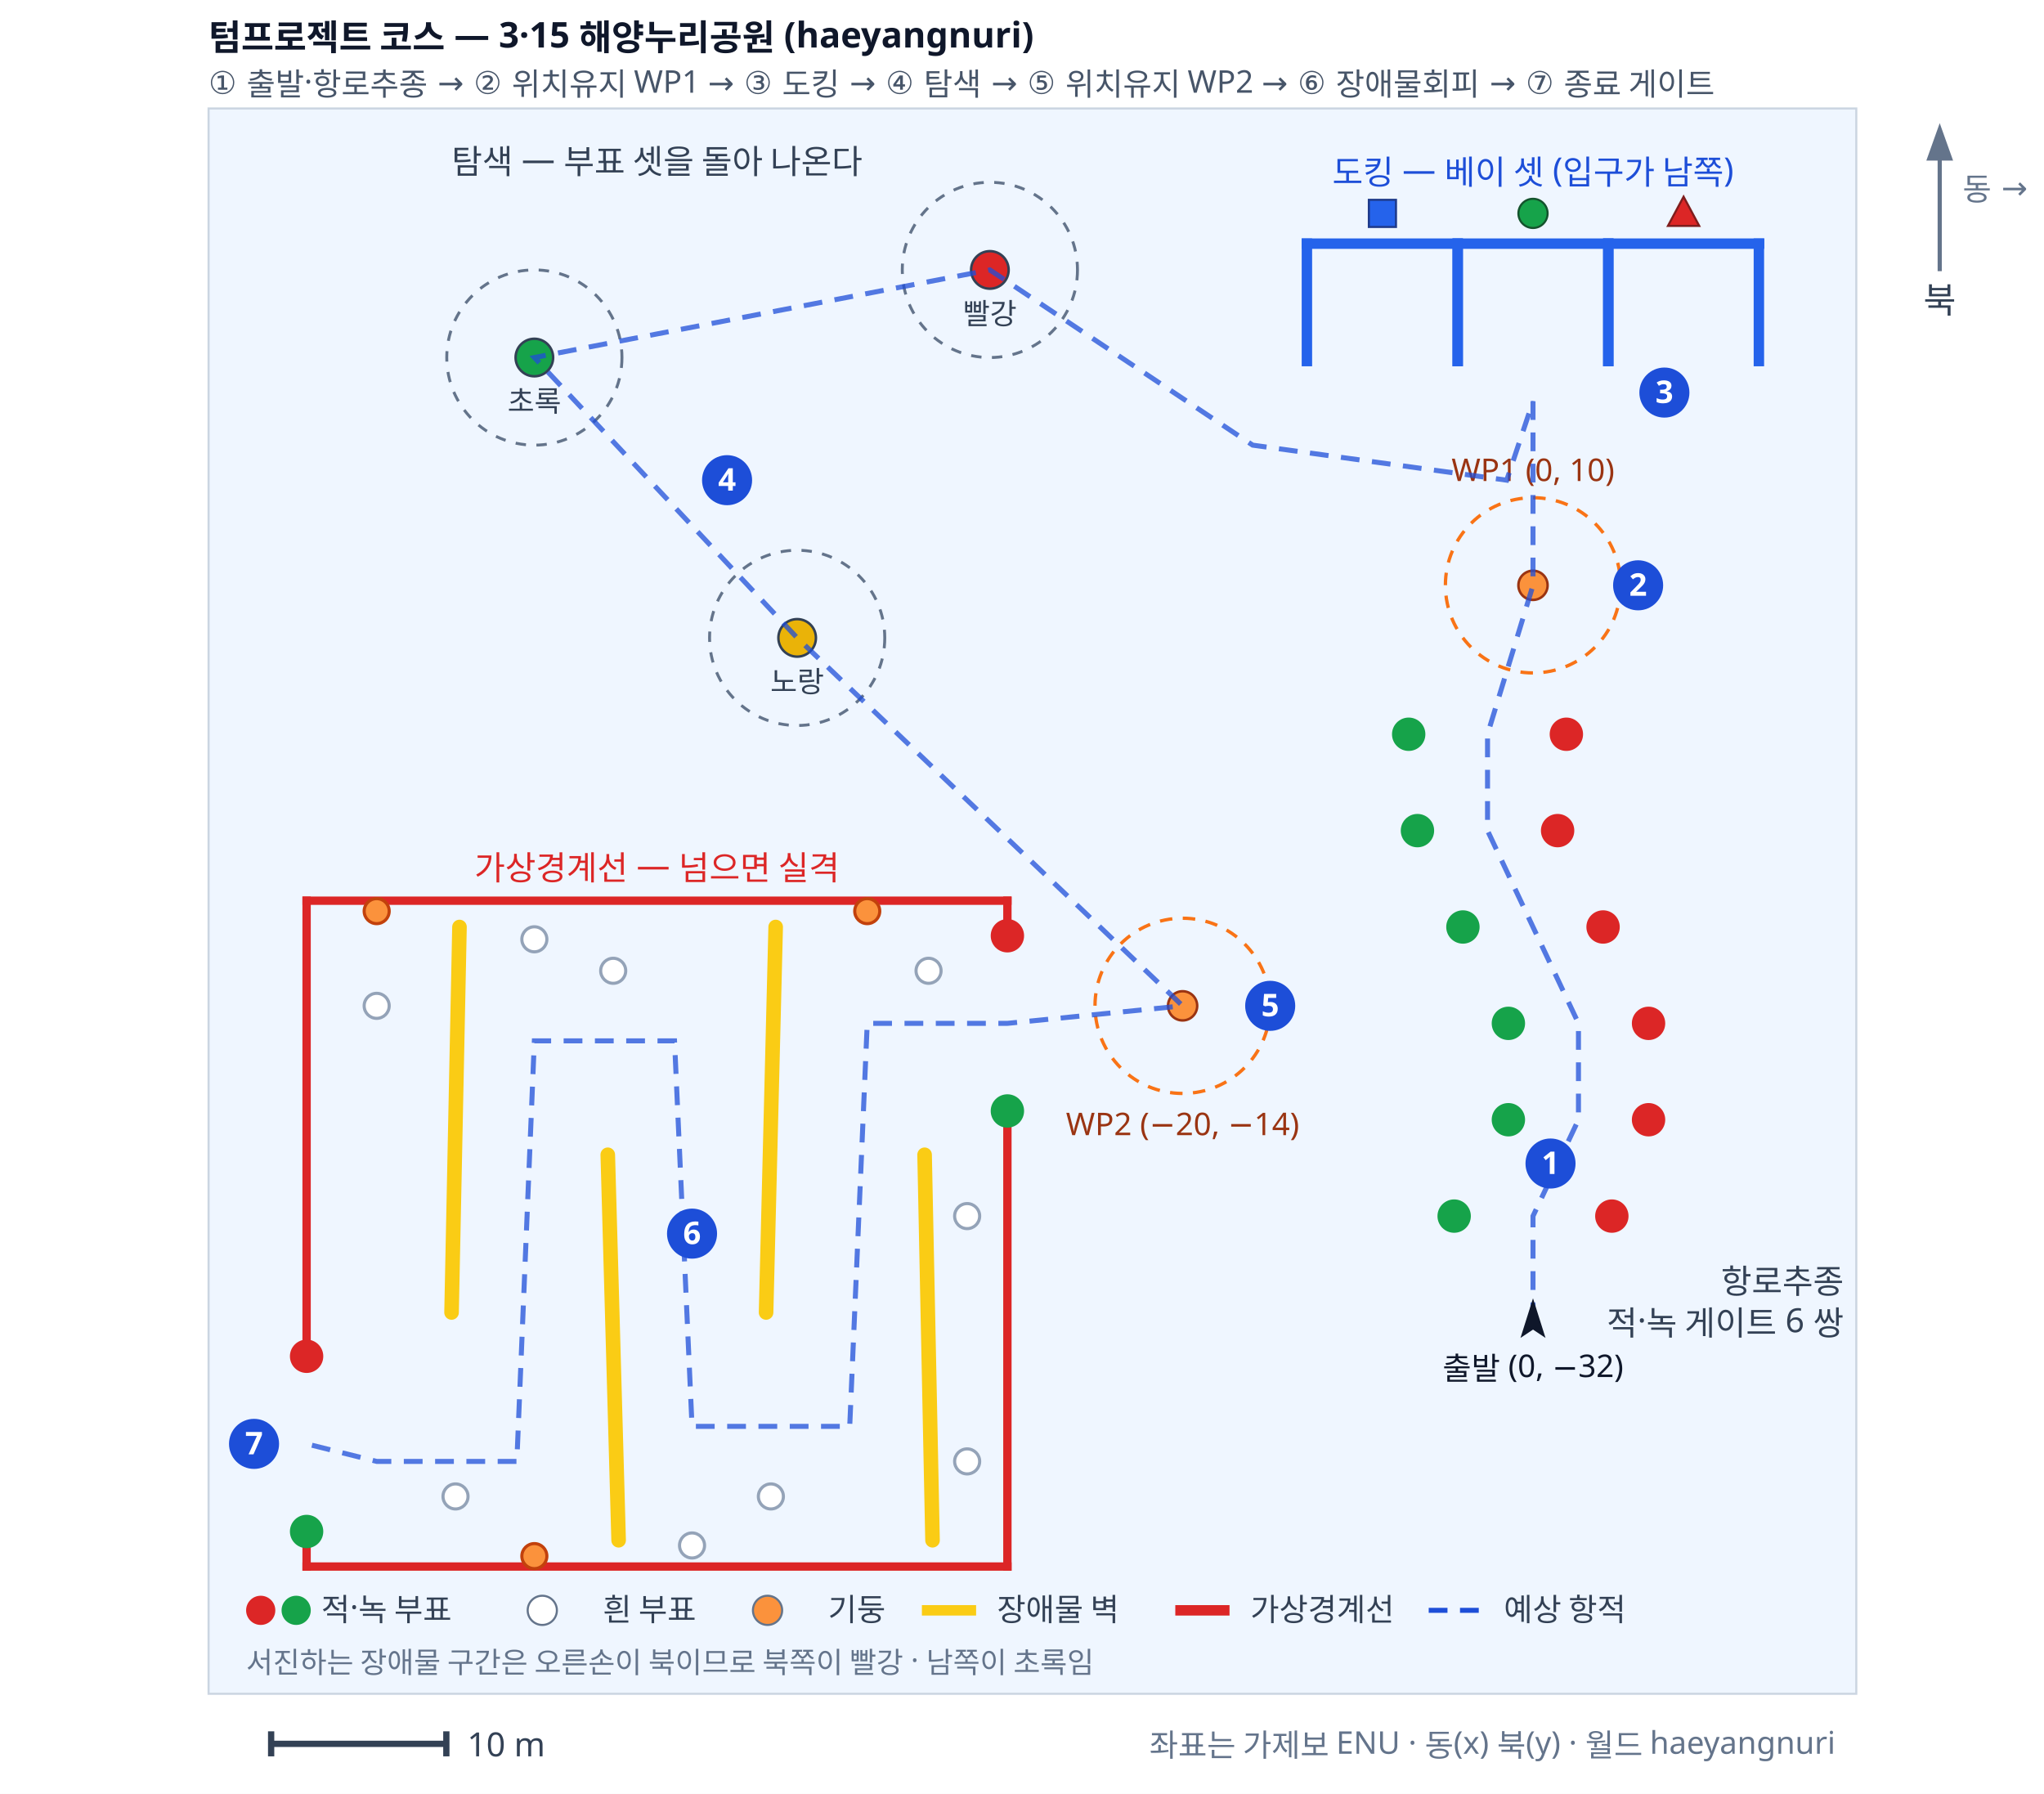
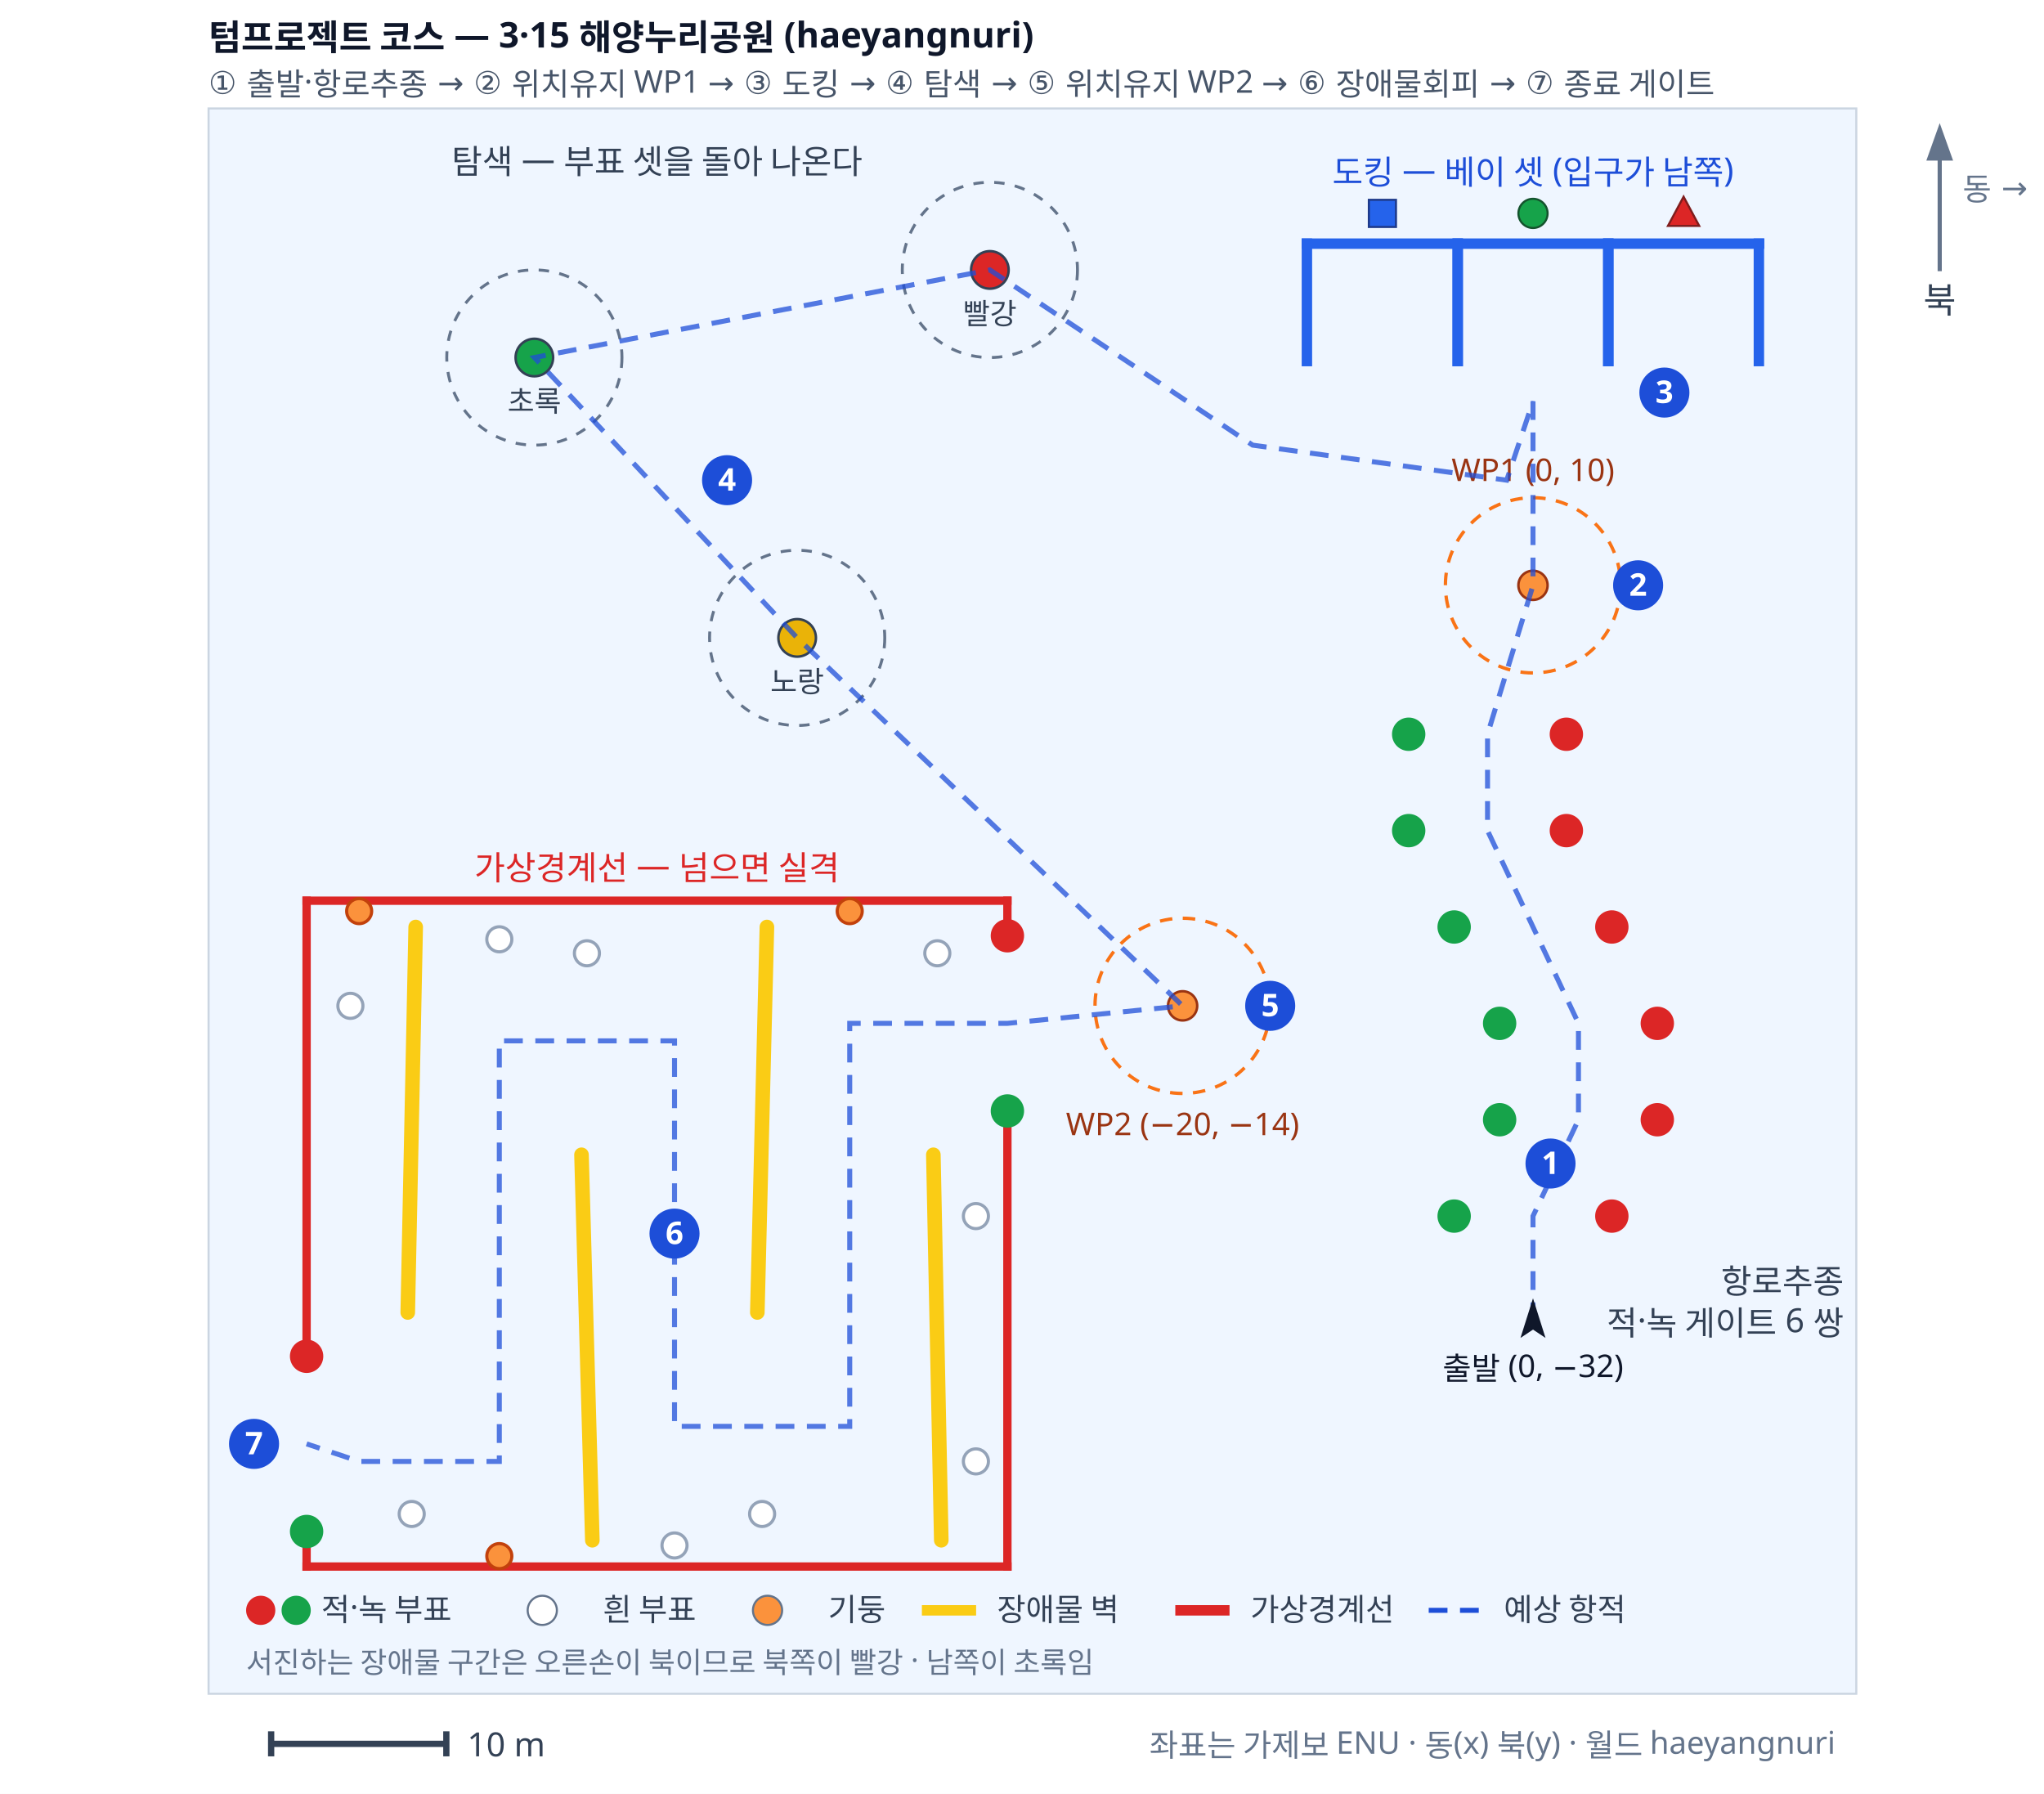
<svg xmlns="http://www.w3.org/2000/svg" width="980" height="860" viewBox="0 0 980 860" font-family="Malgun Gothic, sans-serif">
  <rect width="980" height="860" fill="#ffffff" />
  <rect x="100" y="52" width="790" height="760" fill="#eff6ff" stroke="#cbd5e1" stroke-width="1" />
  <g stroke="#64748b" stroke-width="2" fill="#64748b">
    <line x1="930" y1="130" x2="930" y2="70" />
    <polygon points="930,62 925,76 935,76" />
  </g>
  <text x="930" y="150" font-size="17" fill="#334155" text-anchor="middle">북</text>
  <text x="941" y="96" font-size="15" fill="#64748b">동 →</text>
  <line x1="130" y1="836" x2="214" y2="836" stroke="#334155" stroke-width="3" />
  <line x1="130" y1="830" x2="130" y2="842" stroke="#334155" stroke-width="3" />
  <line x1="214" y1="830" x2="214" y2="842" stroke="#334155" stroke-width="3" />
  <text x="224" y="842" font-size="16" fill="#334155">10 m</text>
  <text x="880" y="842" font-size="15" fill="#64748b" text-anchor="end">좌표는 가제보 ENU · 동(x) 북(y) · 월드 haeyangnuri</text>
  <g stroke="#dc2626" stroke-width="4" stroke-linecap="square">
    <line x1="483" y1="431.8" x2="147" y2="431.8" />
    <line x1="483" y1="751" x2="147" y2="751" />
    <line x1="483" y1="751" x2="483" y2="541" />
    <line x1="483" y1="440.2" x2="483" y2="431.8" />
    <line x1="147" y1="751" x2="147" y2="742.6" />
    <line x1="147" y1="641.8" x2="147" y2="431.8" />
  </g>
  <text x="315" y="421.8" font-size="16" fill="#dc2626" text-anchor="middle">가상경계선 — 넘으면 실격</text>
  <g stroke="#facc15" stroke-width="7" stroke-linecap="round">
-     <line x1="447.1" y1="738.4" x2="443.3" y2="553.6" />
-     <line x1="367.3" y1="629.2" x2="371.9" y2="444.4" />
-     <line x1="296.6" y1="738.4" x2="291.4" y2="553.6" />
-     <line x1="216.5" y1="629.2" x2="220.3" y2="444.4" />
+     <line x1="451.3" y1="738.4" x2="447.5" y2="553.6" />
+     <line x1="363.1" y1="629.2" x2="367.7" y2="444.4" />
+     <line x1="284" y1="738.4" x2="278.8" y2="553.6" />
+     <line x1="195.5" y1="629.2" x2="199.3" y2="444.4" />
  </g>
  <g fill="#ffffff" stroke="#94a3b8" stroke-width="1.5">
-     <circle cx="445.2" cy="465.4" r="6" />
-     <circle cx="369.6" cy="717.4" r="6" />
-     <circle cx="294" cy="465.4" r="6" />
-     <circle cx="218.4" cy="717.4" r="6" />
-     <circle cx="463.7" cy="583" r="6" />
-     <circle cx="463.7" cy="700.6" r="6" />
-     <circle cx="331.8" cy="740.9" r="6" />
-     <circle cx="256.2" cy="450.3" r="6" />
-     <circle cx="180.6" cy="482.2" r="6" />
+     <circle cx="449.4" cy="457" r="6" />
+     <circle cx="365.4" cy="725.8" r="6" />
+     <circle cx="281.4" cy="457" r="6" />
+     <circle cx="197.4" cy="725.8" r="6" />
+     <circle cx="467.9" cy="583" r="6" />
+     <circle cx="467.9" cy="700.6" r="6" />
+     <circle cx="323.4" cy="740.9" r="6" />
+     <circle cx="239.4" cy="450.3" r="6" />
+     <circle cx="168" cy="482.2" r="6" />
  </g>
  <g fill="#fb923c" stroke="#c2410c" stroke-width="1.5">
-     <circle cx="415.8" cy="436.8" r="6" />
-     <circle cx="256.2" cy="746" r="6" />
-     <circle cx="180.6" cy="436.8" r="6" />
+     <circle cx="407.4" cy="436.8" r="6" />
+     <circle cx="239.4" cy="746" r="6" />
+     <circle cx="172.2" cy="436.8" r="6" />
  </g>
  <circle cx="483" cy="448.6" r="8" fill="#dc2626" />
  <circle cx="483" cy="532.6" r="8" fill="#16a34a" />
  <circle cx="147" cy="650.2" r="8" fill="#dc2626" />
  <circle cx="147" cy="734.2" r="8" fill="#16a34a" />
  <circle cx="772.8" cy="583" r="8" fill="#dc2626" />
  <circle cx="697.2" cy="583" r="8" fill="#16a34a" />
-   <circle cx="790.4" cy="536.8" r="8" fill="#dc2626" />
-   <circle cx="723.2" cy="536.8" r="8" fill="#16a34a" />
-   <circle cx="790.4" cy="490.6" r="8" fill="#dc2626" />
-   <circle cx="723.2" cy="490.6" r="8" fill="#16a34a" />
-   <circle cx="768.6" cy="444.4" r="8" fill="#dc2626" />
-   <circle cx="701.4" cy="444.4" r="8" fill="#16a34a" />
-   <circle cx="746.8" cy="398.2" r="8" fill="#dc2626" />
-   <circle cx="679.6" cy="398.2" r="8" fill="#16a34a" />
+   <circle cx="794.6" cy="536.8" r="8" fill="#dc2626" />
+   <circle cx="719" cy="536.8" r="8" fill="#16a34a" />
+   <circle cx="794.6" cy="490.6" r="8" fill="#dc2626" />
+   <circle cx="719" cy="490.6" r="8" fill="#16a34a" />
+   <circle cx="772.8" cy="444.4" r="8" fill="#dc2626" />
+   <circle cx="697.2" cy="444.4" r="8" fill="#16a34a" />
+   <circle cx="751" cy="398.2" r="8" fill="#dc2626" />
+   <circle cx="675.4" cy="398.2" r="8" fill="#16a34a" />
  <circle cx="751" cy="352" r="8" fill="#dc2626" />
  <circle cx="675.4" cy="352" r="8" fill="#16a34a" />
  <g fill="#2563eb">
    <rect x="624.1" y="114.3" width="5" height="61.3" />
    <rect x="696.4" y="114.3" width="5" height="61.3" />
    <rect x="696.4" y="114.3" width="5" height="61.3" />
    <rect x="768.6" y="114.3" width="5" height="61.3" />
    <rect x="768.6" y="114.3" width="5" height="61.3" />
    <rect x="840.8" y="114.3" width="5" height="61.3" />
    <rect x="624.1" y="114.3" width="221.8" height="5" />
  </g>
  <text x="735" y="88.3" font-size="16" fill="#1d4ed8" text-anchor="middle">도킹 — 베이 셋 (입구가 남쪽)</text>
  <rect x="656.3" y="95.8" width="13" height="13" fill="#2563eb" stroke="#1e3a8a" />
  <circle cx="735" cy="102.3" r="7" fill="#16a34a" stroke="#14532d" />
  <polygon points="807.2,94.3 799.7,108.3 814.7,108.3" fill="#dc2626" stroke="#7f1d1d" />
  <circle cx="735" cy="280.6" r="42" fill="none" stroke="#f97316" stroke-width="1.6" stroke-dasharray="6 5" />
  <circle cx="735" cy="280.6" r="7" fill="#fb923c" stroke="#9a3412" stroke-width="1.2" />
  <text x="735" y="230.6" font-size="15" fill="#9a3412" text-anchor="middle">WP1 (0, 10)</text>
  <circle cx="567" cy="482.2" r="42" fill="none" stroke="#f97316" stroke-width="1.6" stroke-dasharray="6 5" />
  <circle cx="567" cy="482.2" r="7" fill="#fb923c" stroke="#9a3412" stroke-width="1.2" />
  <text x="567" y="544.2" font-size="15" fill="#9a3412" text-anchor="middle">WP2 (−20, −14)</text>
  <circle cx="474.6" cy="129.4" r="42" fill="none" stroke="#64748b" stroke-width="1.4" stroke-dasharray="5 5" />
  <circle cx="474.6" cy="129.4" r="9" fill="#dc2626" stroke="#334155" stroke-width="1.2" />
  <circle cx="256.2" cy="171.4" r="42" fill="none" stroke="#64748b" stroke-width="1.4" stroke-dasharray="5 5" />
  <circle cx="256.2" cy="171.4" r="9" fill="#16a34a" stroke="#334155" stroke-width="1.2" />
  <circle cx="382.2" cy="305.8" r="42" fill="none" stroke="#64748b" stroke-width="1.4" stroke-dasharray="5 5" />
  <circle cx="382.2" cy="305.8" r="9" fill="#eab308" stroke="#334155" stroke-width="1.2" />
  <text x="315" y="83.2" font-size="16" fill="#334155" text-anchor="middle">탐색 — 부표 셋을 돌아 나온다</text>
  <text x="474.6" y="155.4" font-size="14" fill="#334155" text-anchor="middle">빨강</text>
  <text x="256.2" y="197.4" font-size="14" fill="#334155" text-anchor="middle">초록</text>
  <text x="382.2" y="331.8" font-size="14" fill="#334155" text-anchor="middle">노랑</text>
  <text x="884" y="620" font-size="16" fill="#334155" text-anchor="end">항로추종</text>
  <text x="884" y="640" font-size="16" fill="#334155" text-anchor="end">적·녹 게이트 6 쌍</text>
-   <polyline points="735,633.4 735,583 756.8,536.8 756.8,490.6 735,444.4 713.2,398.2 713.2,352 735,280.6 735,192.4 722.4,230.2 600.6,213.4 474.6,129.4 256.2,171.4 382.2,305.8 567,482.2 483,490.6 415.8,490.6 407.4,683.8 331.8,683.8 323.4,499 256.2,499 247.8,700.6 180.6,700.6 147,692.2" fill="none" stroke="#1d4ed8" stroke-width="2.4" stroke-dasharray="9 6" opacity="0.75" />
+   <polyline points="735,633.4 735,583 756.8,536.8 756.8,490.6 735,444.4 713.2,398.2 713.2,352 735,280.6 735,192.4 722.4,230.2 600.6,213.4 474.6,129.4 256.2,171.4 382.2,305.8 567,482.2 483,490.6 407.4,490.6 407.4,683.8 323.4,683.8 323.4,499 239.4,499 239.4,700.6 172.2,700.6 147,692.2" fill="none" stroke="#1d4ed8" stroke-width="2.4" stroke-dasharray="9 6" opacity="0.75" />
  <polygon points="735,622.4 741,641.4 735,637.4 729,641.4" fill="#0f172a" />
  <text x="735" y="661.4" font-size="15" fill="#0f172a" text-anchor="middle">출발 (0, −32)</text>
  <circle cx="743.4" cy="557.8" r="12" fill="#1d4ed8" />
  <text x="743.4" y="562.8" font-size="15" font-weight="bold" fill="#ffffff" text-anchor="middle">1</text>
  <circle cx="785.4" cy="280.6" r="12" fill="#1d4ed8" />
  <text x="785.4" y="285.6" font-size="15" font-weight="bold" fill="#ffffff" text-anchor="middle">2</text>
  <circle cx="798" cy="188.2" r="12" fill="#1d4ed8" />
  <text x="798" y="193.2" font-size="15" font-weight="bold" fill="#ffffff" text-anchor="middle">3</text>
  <circle cx="348.6" cy="230.2" r="12" fill="#1d4ed8" />
  <text x="348.6" y="235.2" font-size="15" font-weight="bold" fill="#ffffff" text-anchor="middle">4</text>
  <circle cx="609" cy="482.2" r="12" fill="#1d4ed8" />
  <text x="609" y="487.2" font-size="15" font-weight="bold" fill="#ffffff" text-anchor="middle">5</text>
-   <circle cx="331.8" cy="591.4" r="12" fill="#1d4ed8" />
-   <text x="331.8" y="596.4" font-size="15" font-weight="bold" fill="#ffffff" text-anchor="middle">6</text>
+   <circle cx="323.4" cy="591.4" r="12" fill="#1d4ed8" />
+   <text x="323.4" y="596.4" font-size="15" font-weight="bold" fill="#ffffff" text-anchor="middle">6</text>
  <circle cx="121.8" cy="692.2" r="12" fill="#1d4ed8" />
  <text x="121.8" y="697.2" font-size="15" font-weight="bold" fill="#ffffff" text-anchor="middle">7</text>
  <text x="100" y="24" font-size="17" fill="#0f172a" font-weight="bold">텀프로젝트 코스 — 3·15 해양누리공원 (haeyangnuri)</text>
  <text x="100" y="45" font-size="15" fill="#475569">① 출발·항로추종 → ② 위치유지 WP1 → ③ 도킹 → ④ 탐색 → ⑤ 위치유지 WP2 → ⑥ 장애물회피 → ⑦ 종료 게이트</text>
  <circle cx="125" cy="772" r="7" fill="#dc2626" />
  <circle cx="142" cy="772" r="7" fill="#16a34a" />
  <text x="154" y="777" font-size="15" fill="#334155">적·녹 부표</text>
  <circle cx="260" cy="772" r="7" fill="#ffffff" stroke="#64748b" stroke-width="1" />
  <text x="289" y="777" font-size="15" fill="#334155">흰 부표</text>
  <circle cx="368" cy="772" r="7" fill="#fb923c" stroke="#64748b" stroke-width="1" />
  <text x="397" y="777" font-size="15" fill="#334155">기둥</text>
  <line x1="442" y1="772" x2="468" y2="772" stroke="#facc15" stroke-width="5" />
  <text x="478" y="777" font-size="15" fill="#334155">장애물 벽</text>
  <line x1="563.5" y1="772" x2="589.5" y2="772" stroke="#dc2626" stroke-width="5" />
  <text x="599.5" y="777" font-size="15" fill="#334155">가상경계선</text>
  <line x1="685" y1="772" x2="711" y2="772" stroke="#1d4ed8" stroke-width="2.4" stroke-dasharray="9 6" />
  <text x="721" y="777" font-size="15" fill="#334155">예상 항적</text>
  <text x="118" y="802" font-size="14" fill="#64748b">서진하는 장애물 구간은 오른손이 북이므로 북쪽이 빨강 · 남쪽이 초록임</text>
</svg>
